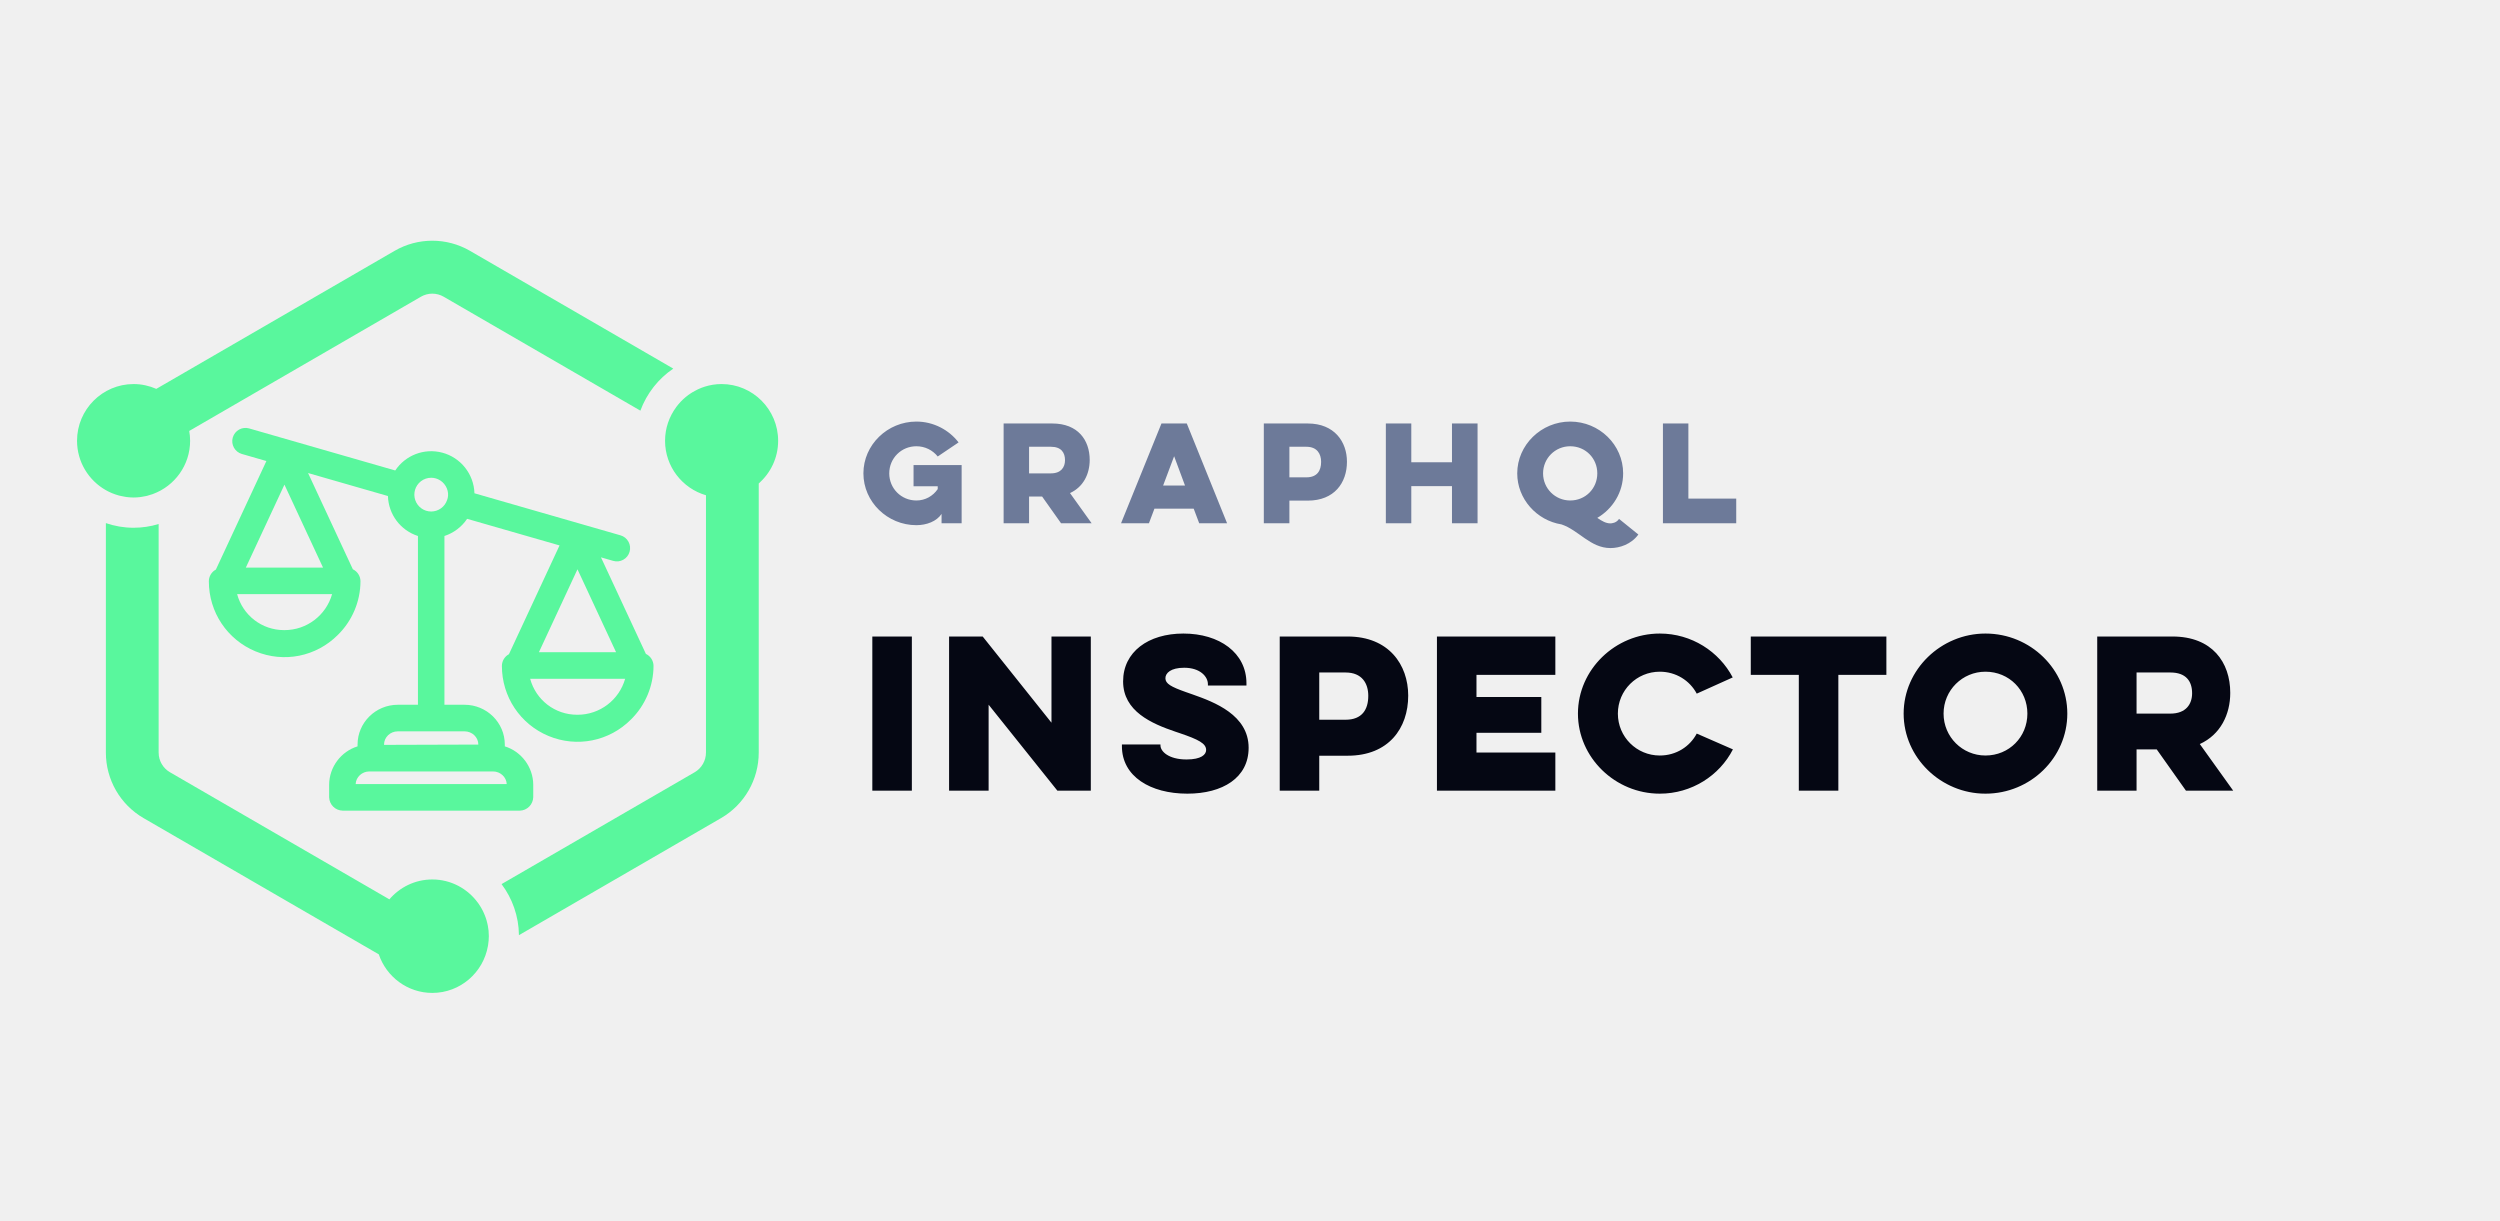
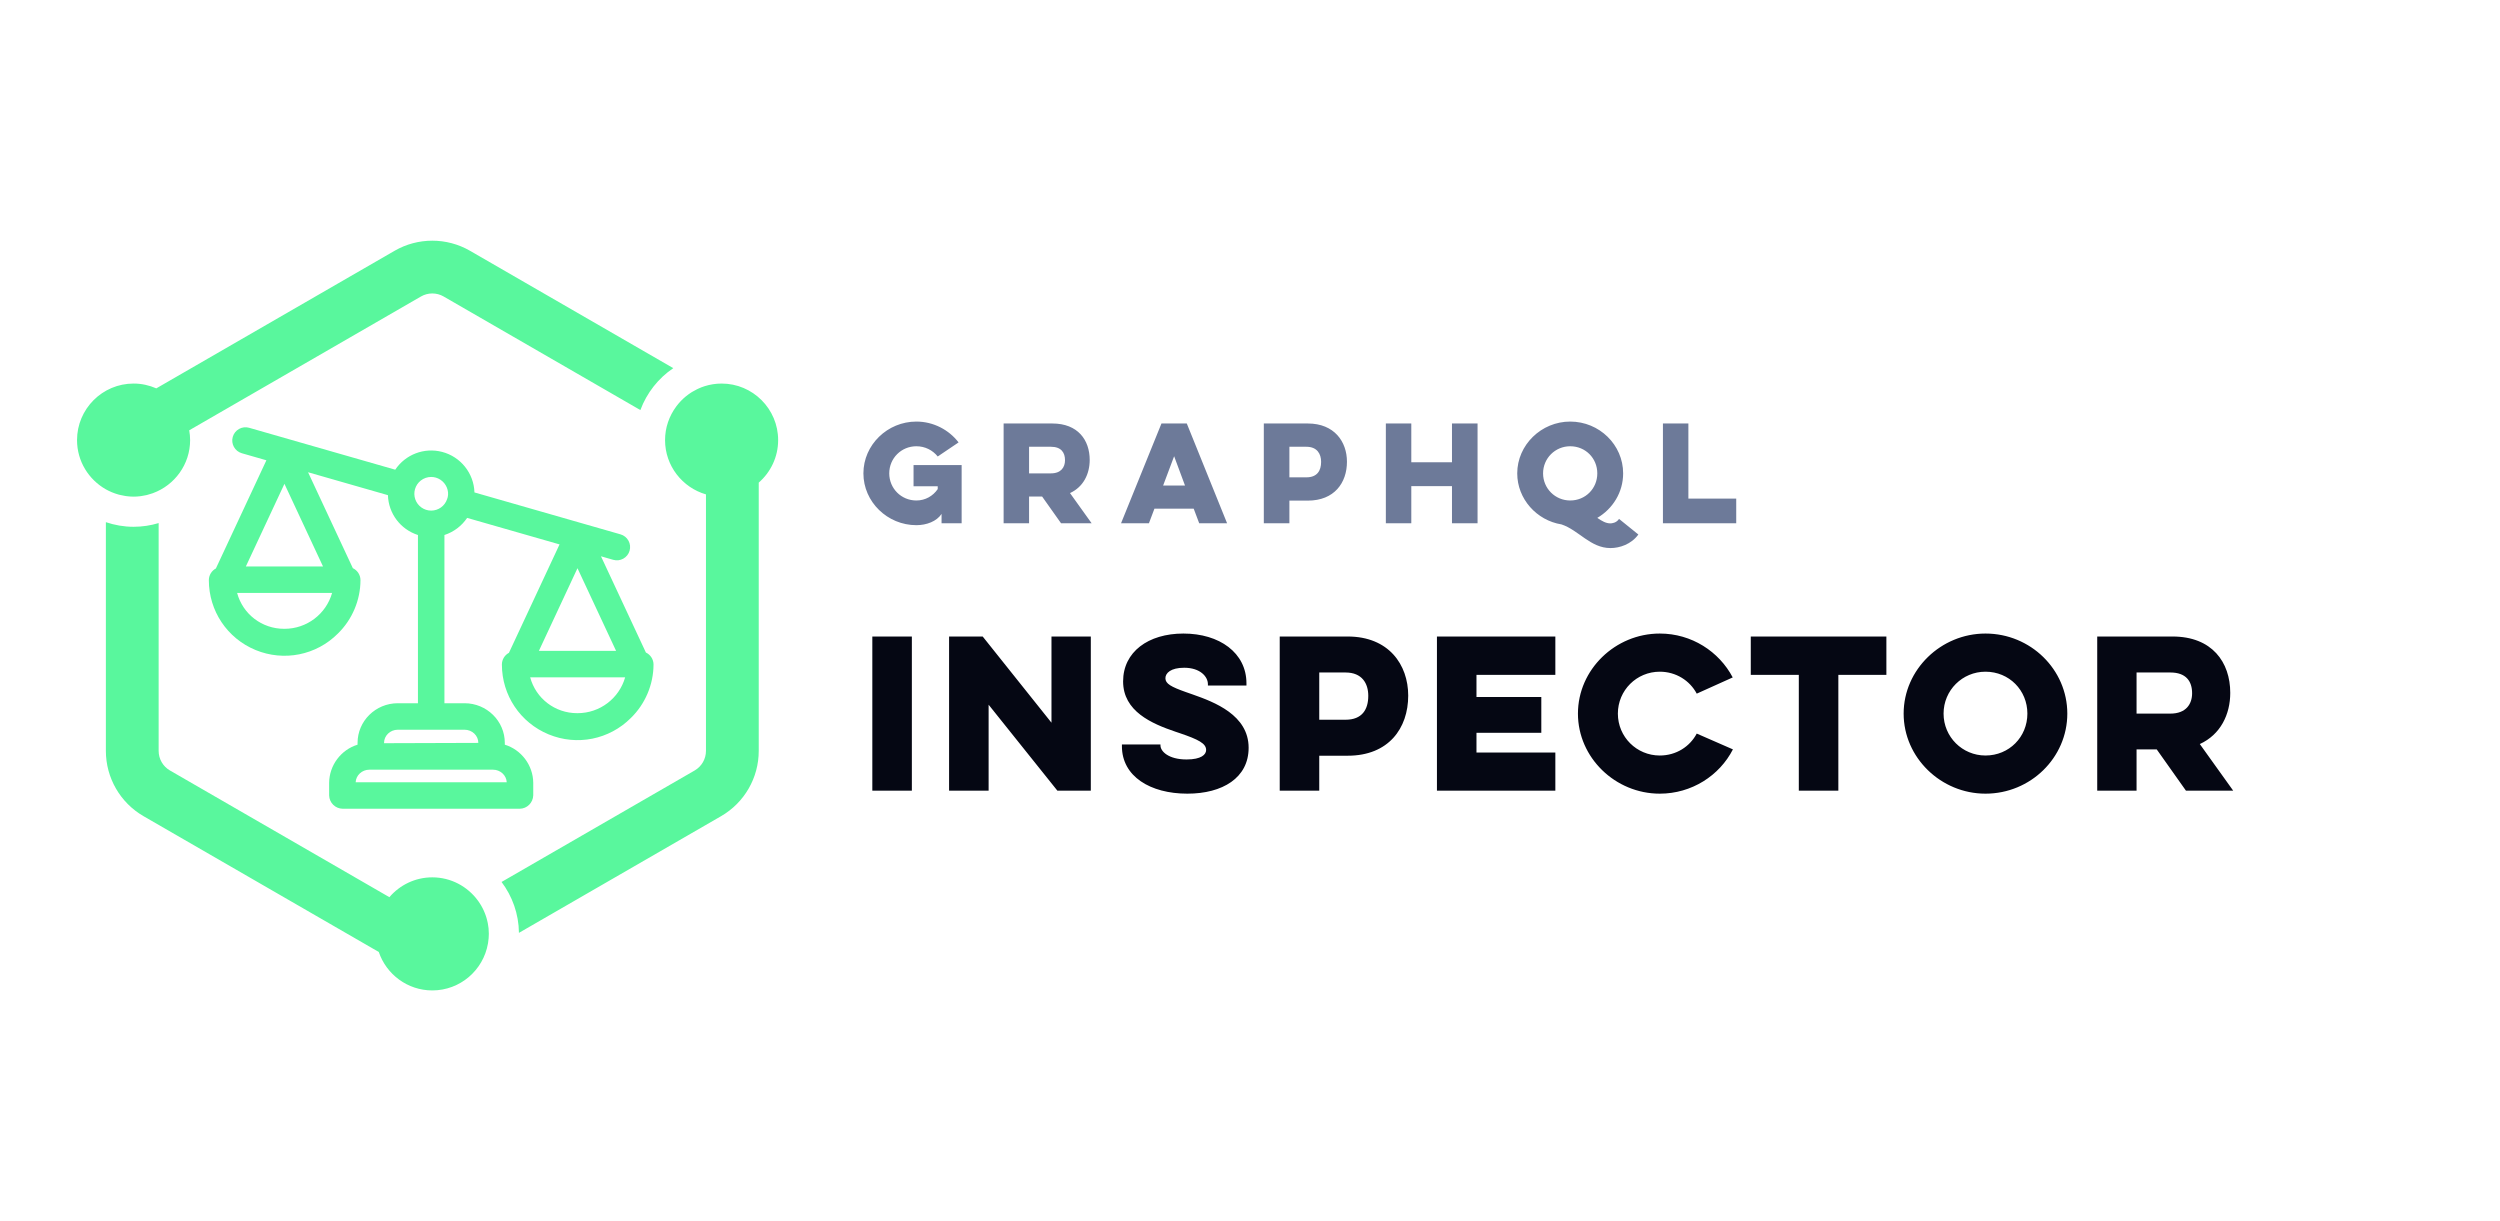
<svg xmlns="http://www.w3.org/2000/svg" width="215px" height="105px" viewBox="0 0 215 105" version="1.1">
  <g id="GraphQL-Tools/-Inspector" stroke="none" stroke-width="1" fill="none" fill-rule="evenodd">
+     <rect id="Rectangle" fill="#FFFFFF" x="0" y="0" width="215" height="105" />
    <g id="Libraries-Logos-/-Inspector" transform="translate(6, 20)" fill="#59F79D">
-       <path d="M36.04,60.512 C36.04,60.767 36.015,61.015 35.977,61.26 C35.972,61.291 35.968,61.321 35.963,61.351 C35.566,63.643 33.574,65.391 31.178,65.391 C29.042,65.391 27.227,63.999 26.576,62.074 L6.346,50.357 C4.34,49.195 3.105,47.047 3.105,44.724 L3.105,24.988 C3.854,25.243 4.653,25.387 5.488,25.387 C6.237,25.387 6.96,25.273 7.643,25.066 L7.643,44.724 C7.643,45.419 8.015,46.065 8.616,46.413 L27.487,57.344 C28.38,56.299 29.701,55.634 31.178,55.634 C32.784,55.634 34.206,56.422 35.093,57.63 C35.108,57.652 35.125,57.673 35.141,57.695 C35.203,57.783 35.261,57.873 35.318,57.966 C35.34,58.002 35.361,58.036 35.383,58.073 C35.432,58.158 35.478,58.246 35.523,58.334 C35.547,58.382 35.569,58.429 35.591,58.478 C35.63,58.56 35.665,58.643 35.699,58.728 C35.723,58.788 35.744,58.849 35.766,58.91 C35.793,58.987 35.819,59.065 35.842,59.143 C35.865,59.219 35.881,59.294 35.9,59.369 C35.917,59.44 35.935,59.51 35.949,59.582 C35.968,59.677 35.98,59.772 35.993,59.868 C36,59.926 36.011,59.981 36.017,60.039 C36.031,60.195 36.04,60.352 36.04,60.512 L36.04,60.512 Z M60.92,17.907 C60.92,19.371 60.272,20.682 59.251,21.577 L59.251,44.724 C59.251,47.047 58.017,49.195 56.01,50.357 L38.629,60.424 C38.61,58.777 38.055,57.26 37.134,56.032 L53.741,46.413 C54.341,46.065 54.713,45.419 54.713,44.724 L54.713,22.592 C52.685,22.005 51.195,20.129 51.195,17.907 C51.195,16.825 51.553,15.828 52.149,15.019 C52.158,15.006 52.167,14.993 52.177,14.98 C52.289,14.831 52.41,14.686 52.539,14.55 L52.556,14.531 C52.823,14.253 53.121,14.008 53.446,13.799 C53.48,13.777 53.515,13.757 53.55,13.735 C53.679,13.658 53.811,13.585 53.946,13.519 C53.986,13.5 54.026,13.48 54.067,13.462 C54.236,13.385 54.411,13.313 54.591,13.258 C54.592,13.258 54.592,13.258 54.592,13.257 C55.055,13.109 55.546,13.029 56.058,13.029 C58.74,13.029 60.92,15.217 60.92,17.907 L60.92,17.907 Z M3.105,22.155 C1.627,21.317 0.625,19.728 0.625,17.907 C0.625,15.217 2.806,13.029 5.488,13.029 C6.183,13.029 6.843,13.179 7.442,13.443 L27.936,1.572 C28.938,0.991 30.059,0.701 31.177,0.701 C32.297,0.701 33.417,0.991 34.419,1.572 L51.902,11.7 C50.616,12.57 49.62,13.835 49.073,15.316 L32.15,5.515 C31.855,5.344 31.518,5.254 31.177,5.254 C30.837,5.254 30.501,5.344 30.205,5.515 L10.272,17.062 C10.321,17.337 10.35,17.618 10.35,17.907 C10.35,20.006 9.019,21.795 7.162,22.481 C7.148,22.487 7.133,22.493 7.119,22.497 C6.971,22.549 6.823,22.595 6.67,22.634 C6.639,22.642 6.609,22.651 6.578,22.657 C6.438,22.689 6.295,22.715 6.151,22.735 C6.112,22.741 6.073,22.748 6.033,22.753 C5.854,22.773 5.673,22.786 5.488,22.786 C5.29,22.786 5.095,22.77 4.902,22.747 C4.851,22.741 4.8,22.731 4.749,22.723 C4.601,22.701 4.456,22.672 4.312,22.636 C4.269,22.624 4.224,22.614 4.18,22.602 C3.801,22.494 3.44,22.345 3.105,22.155 L3.105,22.155 Z" id="Fill-2" />
-       <path d="M15.143,28.811 L18.462,21.68 L21.78,28.811 L15.143,28.811 Z M22.56,31.096 C22.043,32.914 20.388,34.19 18.468,34.19 L18.462,34.19 L18.459,34.19 L18.434,34.19 C16.516,34.19 14.883,32.916 14.392,31.096 L22.56,31.096 Z M27.028,44.059 L27.028,44.033 C27.028,43.407 27.558,42.896 28.21,42.896 L33.953,42.896 C34.606,42.896 35.137,43.407 35.137,44.033 L27.028,44.059 Z M29.714,23.015 C29.512,22.431 29.701,21.782 30.186,21.398 C30.447,21.192 30.763,21.087 31.08,21.087 C31.352,21.087 31.623,21.163 31.861,21.317 C32.38,21.651 32.631,22.279 32.505,22.825 C32.476,22.895 32.454,22.971 32.452,22.998 C32.255,23.591 31.704,23.989 31.082,23.99 L31.08,23.99 C30.465,23.99 29.916,23.598 29.714,23.015 L29.714,23.015 Z M24.586,47.431 C24.613,46.827 25.133,46.344 25.766,46.344 L36.397,46.344 C37.031,46.344 37.55,46.827 37.579,47.431 L24.586,47.431 Z M40.346,36.09 L43.663,28.959 L46.982,36.09 L40.346,36.09 Z M47.763,38.376 C47.245,40.193 45.59,41.469 43.669,41.469 L43.664,41.469 L43.661,41.469 L43.636,41.469 C41.719,41.469 40.085,40.195 39.594,38.376 L47.763,38.376 Z M49.547,36.235 L45.683,27.932 L46.737,28.236 C47.03,28.321 47.338,28.286 47.604,28.136 C47.869,27.989 48.061,27.746 48.145,27.453 C48.229,27.159 48.194,26.85 48.047,26.584 C47.899,26.317 47.657,26.123 47.365,26.039 L34.803,22.422 C34.752,20.772 33.623,19.344 32.021,18.925 C30.477,18.521 28.864,19.15 27.99,20.461 L15.427,16.845 C15.135,16.761 14.826,16.796 14.561,16.943 C14.295,17.092 14.102,17.334 14.018,17.628 C13.845,18.234 14.196,18.868 14.799,19.041 L16.91,19.649 L12.567,28.981 C12.2,29.177 11.962,29.564 11.961,29.99 C11.96,32.641 13.536,35.007 15.977,36.018 C18.418,37.029 21.2,36.471 23.06,34.597 C24.29,33.393 24.998,31.714 25.001,29.99 C25.001,29.544 24.738,29.142 24.344,28.956 L20.493,20.681 L27.361,22.658 C27.412,24.248 28.446,25.614 29.943,26.096 L29.943,40.61 L28.21,40.61 C26.302,40.61 24.75,42.146 24.75,44.033 L24.75,44.187 C23.326,44.626 22.316,45.964 22.306,47.482 L22.306,48.566 C22.325,49.201 22.836,49.706 23.476,49.716 L38.694,49.716 C39.328,49.706 39.838,49.201 39.859,48.555 L39.859,47.479 C39.848,45.964 38.837,44.626 37.414,44.187 L37.414,44.033 C37.414,42.146 35.861,40.61 33.953,40.61 L32.221,40.61 L32.221,26.095 C33.016,25.837 33.707,25.315 34.173,24.619 L42.121,26.907 L37.769,36.261 C37.401,36.456 37.164,36.843 37.163,37.27 C37.163,39.919 38.74,42.286 41.179,43.297 C43.62,44.309 46.402,43.75 48.262,41.876 C49.492,40.673 50.199,38.995 50.203,37.269 C50.202,36.823 49.94,36.421 49.547,36.235 L49.547,36.235 Z" id="Fill-1" />
+       <path d="M36.04,60.315 C36.04,60.568 36.015,60.816 35.977,61.059 C35.972,61.09 35.968,61.12 35.963,61.15 C35.566,63.435 33.574,65.177 31.178,65.177 C29.042,65.177 27.227,63.79 26.576,61.871 L6.346,50.192 C4.34,49.034 3.105,46.893 3.105,44.578 L3.105,24.907 C3.854,25.16 4.653,25.304 5.488,25.304 C6.237,25.304 6.96,25.191 7.643,24.984 L7.643,44.578 C7.643,45.27 8.015,45.915 8.616,46.261 L27.487,57.157 C28.38,56.115 29.701,55.452 31.178,55.452 C32.784,55.452 34.206,56.237 35.093,57.442 C35.108,57.463 35.125,57.484 35.141,57.506 C35.203,57.594 35.261,57.684 35.318,57.777 C35.34,57.812 35.361,57.847 35.383,57.883 C35.432,57.968 35.478,58.055 35.523,58.143 C35.547,58.191 35.569,58.238 35.591,58.286 C35.63,58.369 35.665,58.451 35.699,58.536 C35.723,58.596 35.744,58.656 35.766,58.717 C35.793,58.794 35.819,58.872 35.842,58.95 C35.865,59.025 35.881,59.101 35.9,59.175 C35.917,59.246 35.935,59.316 35.949,59.387 C35.968,59.482 35.98,59.577 35.993,59.672 C36,59.73 36.011,59.785 36.017,59.842 C36.031,59.998 36.04,60.155 36.04,60.315 L36.04,60.315 Z M60.92,17.849 C60.92,19.307 60.272,20.615 59.251,21.506 L59.251,44.578 C59.251,46.893 58.017,49.034 56.01,50.192 L38.629,60.226 C38.61,58.585 38.055,57.073 37.134,55.849 L53.741,46.261 C54.341,45.915 54.713,45.27 54.713,44.578 L54.713,22.518 C52.685,21.933 51.195,20.064 51.195,17.849 C51.195,16.77 51.553,15.776 52.149,14.97 C52.158,14.957 52.167,14.944 52.177,14.931 C52.289,14.782 52.41,14.638 52.539,14.503 L52.556,14.484 C52.823,14.206 53.121,13.962 53.446,13.753 C53.48,13.732 53.515,13.712 53.55,13.69 C53.679,13.613 53.811,13.54 53.946,13.475 C53.986,13.456 54.026,13.436 54.067,13.418 C54.236,13.341 54.411,13.27 54.591,13.214 C54.592,13.214 54.592,13.214 54.592,13.214 C55.055,13.067 55.546,12.986 56.058,12.986 C58.74,12.986 60.92,15.167 60.92,17.849 L60.92,17.849 Z M3.105,22.083 C1.627,21.247 0.625,19.664 0.625,17.849 C0.625,15.167 2.806,12.986 5.488,12.986 C6.183,12.986 6.843,13.136 7.442,13.4 L27.936,1.567 C28.938,0.988 30.059,0.699 31.177,0.699 C32.297,0.699 33.417,0.988 34.419,1.567 L51.902,11.661 C50.616,12.529 49.62,13.79 49.073,15.266 L32.15,5.497 C31.855,5.326 31.518,5.237 31.177,5.237 C30.837,5.237 30.501,5.326 30.205,5.497 L10.272,17.006 C10.321,17.28 10.35,17.56 10.35,17.849 C10.35,19.941 9.019,21.723 7.162,22.408 C7.148,22.413 7.133,22.419 7.119,22.424 C6.971,22.476 6.823,22.522 6.67,22.56 C6.639,22.568 6.609,22.577 6.578,22.583 C6.438,22.615 6.295,22.641 6.151,22.661 C6.112,22.666 6.073,22.674 6.033,22.678 C5.854,22.699 5.673,22.711 5.488,22.711 C5.29,22.711 5.095,22.696 4.902,22.672 C4.851,22.666 4.8,22.657 4.749,22.649 C4.601,22.626 4.456,22.598 4.312,22.562 C4.269,22.55 4.224,22.54 4.18,22.528 C3.801,22.421 3.44,22.272 3.105,22.083 L3.105,22.083 Z" id="Fill-2" />
+       <path d="M15.143,28.717 L18.462,21.609 L21.78,28.717 L15.143,28.717 Z M22.56,30.995 C22.043,32.806 20.388,34.078 18.468,34.078 L18.462,34.078 L18.459,34.078 L18.434,34.078 C16.516,34.078 14.883,32.809 14.392,30.995 L22.56,30.995 Z M27.028,43.915 L27.028,43.889 C27.028,43.265 27.558,42.756 28.21,42.756 L33.953,42.756 C34.606,42.756 35.137,43.265 35.137,43.889 L27.028,43.915 Z M29.714,22.94 C29.512,22.358 29.701,21.71 30.186,21.328 C30.447,21.123 30.763,21.018 31.08,21.018 C31.352,21.018 31.623,21.094 31.861,21.247 C32.38,21.58 32.631,22.206 32.505,22.751 C32.476,22.82 32.454,22.895 32.452,22.923 C32.255,23.514 31.704,23.911 31.082,23.912 L31.08,23.912 C30.465,23.912 29.916,23.521 29.714,22.94 L29.714,22.94 Z M24.586,47.276 C24.613,46.674 25.133,46.193 25.766,46.193 L36.397,46.193 C37.031,46.193 37.55,46.674 37.579,47.276 L24.586,47.276 Z M40.346,35.972 L43.663,28.865 L46.982,35.972 L40.346,35.972 Z M47.763,38.25 C47.245,40.062 45.59,41.333 43.669,41.333 L43.664,41.333 L43.661,41.333 L43.636,41.333 C41.719,41.333 40.085,40.063 39.594,38.25 L47.763,38.25 Z M49.547,36.117 L45.683,27.841 L46.737,28.144 C47.03,28.228 47.338,28.193 47.604,28.044 C47.869,27.897 48.061,27.655 48.145,27.363 C48.229,27.07 48.194,26.763 48.047,26.497 C47.899,26.231 47.657,26.038 47.365,25.954 L34.803,22.349 C34.752,20.704 33.623,19.28 32.021,18.863 C30.477,18.461 28.864,19.087 27.99,20.394 L15.427,16.79 C15.135,16.706 14.826,16.741 14.561,16.888 C14.295,17.036 14.102,17.277 14.018,17.571 C13.845,18.174 14.196,18.806 14.799,18.979 L16.91,19.585 L12.567,28.887 C12.2,29.082 11.962,29.467 11.961,29.892 C11.96,32.534 13.536,34.893 15.977,35.901 C18.418,36.908 21.2,36.352 23.06,34.484 C24.29,33.284 24.998,31.611 25.001,29.892 C25.001,29.448 24.738,29.047 24.344,28.862 L20.493,20.613 L27.361,22.584 C27.412,24.169 28.446,25.53 29.943,26.011 L29.943,40.478 L28.21,40.478 C26.302,40.478 24.75,42.008 24.75,43.889 L24.75,44.042 C23.326,44.48 22.316,45.814 22.306,47.327 L22.306,48.407 C22.325,49.041 22.836,49.544 23.476,49.553 L38.694,49.553 C39.328,49.544 39.838,49.041 39.859,48.396 L39.859,47.324 C39.848,45.814 38.837,44.48 37.414,44.042 L37.414,43.889 C37.414,42.008 35.861,40.478 33.953,40.478 L32.221,40.478 L32.221,26.01 C33.016,25.753 33.707,25.232 34.173,24.539 L42.121,26.819 L37.769,36.142 C37.401,36.337 37.164,36.722 37.163,37.148 C37.163,39.789 38.74,42.148 41.179,43.155 C43.62,44.164 46.402,43.607 48.262,41.739 C49.492,40.54 50.199,38.867 50.203,37.147 C50.202,36.703 49.94,36.302 49.547,36.117 L49.547,36.117 Z" id="Fill-1" />
    </g>
    <path d="M75.02,54.74 L75.02,68 L78.42,68 L78.42,54.74 L75.02,54.74 Z M85.021,68 L85.021,60.605 L90.937,68 L93.81,68 L93.81,54.74 L90.427,54.74 L90.427,62.152 L84.511,54.74 L81.621,54.74 L81.621,68 L85.021,68 Z M96.485,64.022 L96.485,64.175 C96.485,66.776 98.933,68.255 102.112,68.255 C105.138,68.255 107.382,66.895 107.382,64.311 C107.382,61.487 104.43,60.38 102.578,59.726 L101.972,59.514 C100.721,59.069 100.225,58.801 100.225,58.327 C100.225,57.885 100.684,57.426 101.84,57.426 C103.217,57.426 103.88,58.191 103.88,58.837 L103.88,58.956 L107.195,58.956 L107.195,58.769 C107.195,56.134 104.866,54.485 101.772,54.485 C98.746,54.485 96.587,56.066 96.587,58.599 C96.587,61.175 99.041,62.23 101.088,62.926 L101.466,63.053 C103.064,63.597 103.727,63.937 103.727,64.498 C103.727,64.889 103.319,65.314 102.044,65.314 C100.497,65.314 99.8,64.617 99.8,64.107 L99.8,64.022 L96.485,64.022 Z M110.056,68 L113.456,68 L113.456,64.991 L115.904,64.991 C119.423,64.991 121.106,62.628 121.106,59.823 C121.106,57.154 119.423,54.74 115.904,54.74 L110.056,54.74 L110.056,68 Z M115.717,57.834 C117.145,57.834 117.672,58.786 117.672,59.84 C117.672,61.013 117.145,61.897 115.717,61.897 L113.456,61.897 L113.456,57.834 L115.717,57.834 Z M123.577,68 L133.76,68 L133.76,64.719 L126.977,64.719 L126.977,63.019 L132.553,63.019 L132.553,59.942 L126.977,59.942 L126.977,58.038 L133.76,58.038 L133.76,54.74 L123.577,54.74 L123.577,68 Z M145.92,63.087 C145.325,64.209 144.152,64.974 142.741,64.974 C140.752,64.974 139.137,63.376 139.137,61.37 C139.137,59.364 140.752,57.766 142.741,57.766 C144.135,57.766 145.325,58.531 145.92,59.653 L149.014,58.259 C147.841,56.032 145.478,54.485 142.741,54.485 C138.916,54.485 135.703,57.579 135.703,61.37 C135.703,65.161 138.916,68.255 142.741,68.255 C145.478,68.255 147.875,66.708 149.031,64.447 L145.92,63.087 Z M150.567,58.038 L154.698,58.038 L154.698,68 L158.098,68 L158.098,58.038 L162.229,58.038 L162.229,54.74 L150.567,54.74 L150.567,58.038 Z M163.713,61.37 C163.713,65.161 166.926,68.255 170.751,68.255 C174.627,68.255 177.789,65.161 177.789,61.37 C177.789,57.579 174.627,54.485 170.751,54.485 C166.926,54.485 163.713,57.579 163.713,61.37 Z M167.147,61.37 C167.147,59.364 168.762,57.766 170.751,57.766 C172.791,57.766 174.355,59.364 174.355,61.37 C174.355,63.376 172.791,64.974 170.751,64.974 C168.762,64.974 167.147,63.376 167.147,61.37 Z M180.361,54.74 L180.361,68 L183.744,68 L183.744,64.447 L185.478,64.447 L187.994,68 L192.057,68 L189.184,63.988 C190.969,63.172 191.802,61.438 191.802,59.585 C191.802,56.95 190.238,54.74 186.838,54.74 L180.361,54.74 Z M186.651,57.834 C188.011,57.834 188.521,58.599 188.521,59.619 C188.521,60.537 188.011,61.37 186.651,61.37 L183.744,61.37 L183.744,57.834 L186.651,57.834 Z" id="Inspector" fill="#050713" fill-rule="nonzero" />
    <path d="M78.565,41.821 L80.644,41.821 L80.644,42.063 C80.237,42.657 79.577,43.042 78.807,43.042 C77.509,43.042 76.475,42.008 76.475,40.71 C76.475,39.412 77.509,38.378 78.807,38.378 C79.555,38.378 80.215,38.719 80.644,39.258 L82.437,38.048 C81.612,36.97 80.281,36.255 78.807,36.255 C76.321,36.255 74.253,38.257 74.253,40.71 C74.253,43.163 76.321,45.165 78.807,45.165 C79.687,45.165 80.556,44.835 80.974,44.197 L80.974,45 L82.701,45 L82.701,39.995 L78.565,39.995 L78.565,41.821 Z M86.311,36.42 L86.311,45 L88.5,45 L88.5,42.701 L89.622,42.701 L91.25,45 L93.879,45 L92.02,42.404 C93.175,41.876 93.714,40.754 93.714,39.555 C93.714,37.85 92.702,36.42 90.502,36.42 L86.311,36.42 Z M90.381,38.422 C91.261,38.422 91.591,38.917 91.591,39.577 C91.591,40.171 91.261,40.71 90.381,40.71 L88.5,40.71 L88.5,38.422 L90.381,38.422 Z M99.886,36.42 L96.41,45 L98.808,45 L99.281,43.746 L102.658,43.746 L103.131,45 L105.529,45 L102.064,36.42 L99.886,36.42 Z M101.91,41.755 L100.029,41.755 L100.975,39.236 L101.91,41.755 Z M108.688,45 L110.888,45 L110.888,43.053 L112.472,43.053 C114.749,43.053 115.838,41.524 115.838,39.709 C115.838,37.982 114.749,36.42 112.472,36.42 L108.688,36.42 L108.688,45 Z M112.351,38.422 C113.275,38.422 113.616,39.038 113.616,39.72 C113.616,40.479 113.275,41.051 112.351,41.051 L110.888,41.051 L110.888,38.422 L112.351,38.422 Z M124.87,36.42 L124.87,39.753 L121.372,39.753 L121.372,36.42 L119.183,36.42 L119.183,45 L121.372,45 L121.372,41.81 L124.87,41.81 L124.87,45 L127.07,45 L127.07,36.42 L124.87,36.42 Z M130.482,40.71 C130.482,42.91 132.154,44.758 134.288,45.099 C135.773,45.594 136.774,47.134 138.501,47.134 C139.282,47.134 140.283,46.815 140.899,45.968 L139.238,44.626 C139.007,44.978 138.611,45.011 138.49,45.011 C138.116,45.011 137.764,44.813 137.368,44.538 C138.699,43.757 139.59,42.338 139.59,40.71 C139.59,38.257 137.544,36.255 135.036,36.255 C132.561,36.255 130.482,38.257 130.482,40.71 Z M132.704,40.71 C132.704,39.412 133.749,38.378 135.036,38.378 C136.356,38.378 137.368,39.412 137.368,40.71 C137.368,42.008 136.356,43.042 135.036,43.042 C133.749,43.042 132.704,42.008 132.704,40.71 Z M143.012,45 L143.012,36.42 L145.201,36.42 L145.201,42.877 L149.315,42.877 L149.315,45 L143.012,45 Z" id="GraphQL" fill="#6D7A99" fill-rule="nonzero" />
  </g>
</svg>
